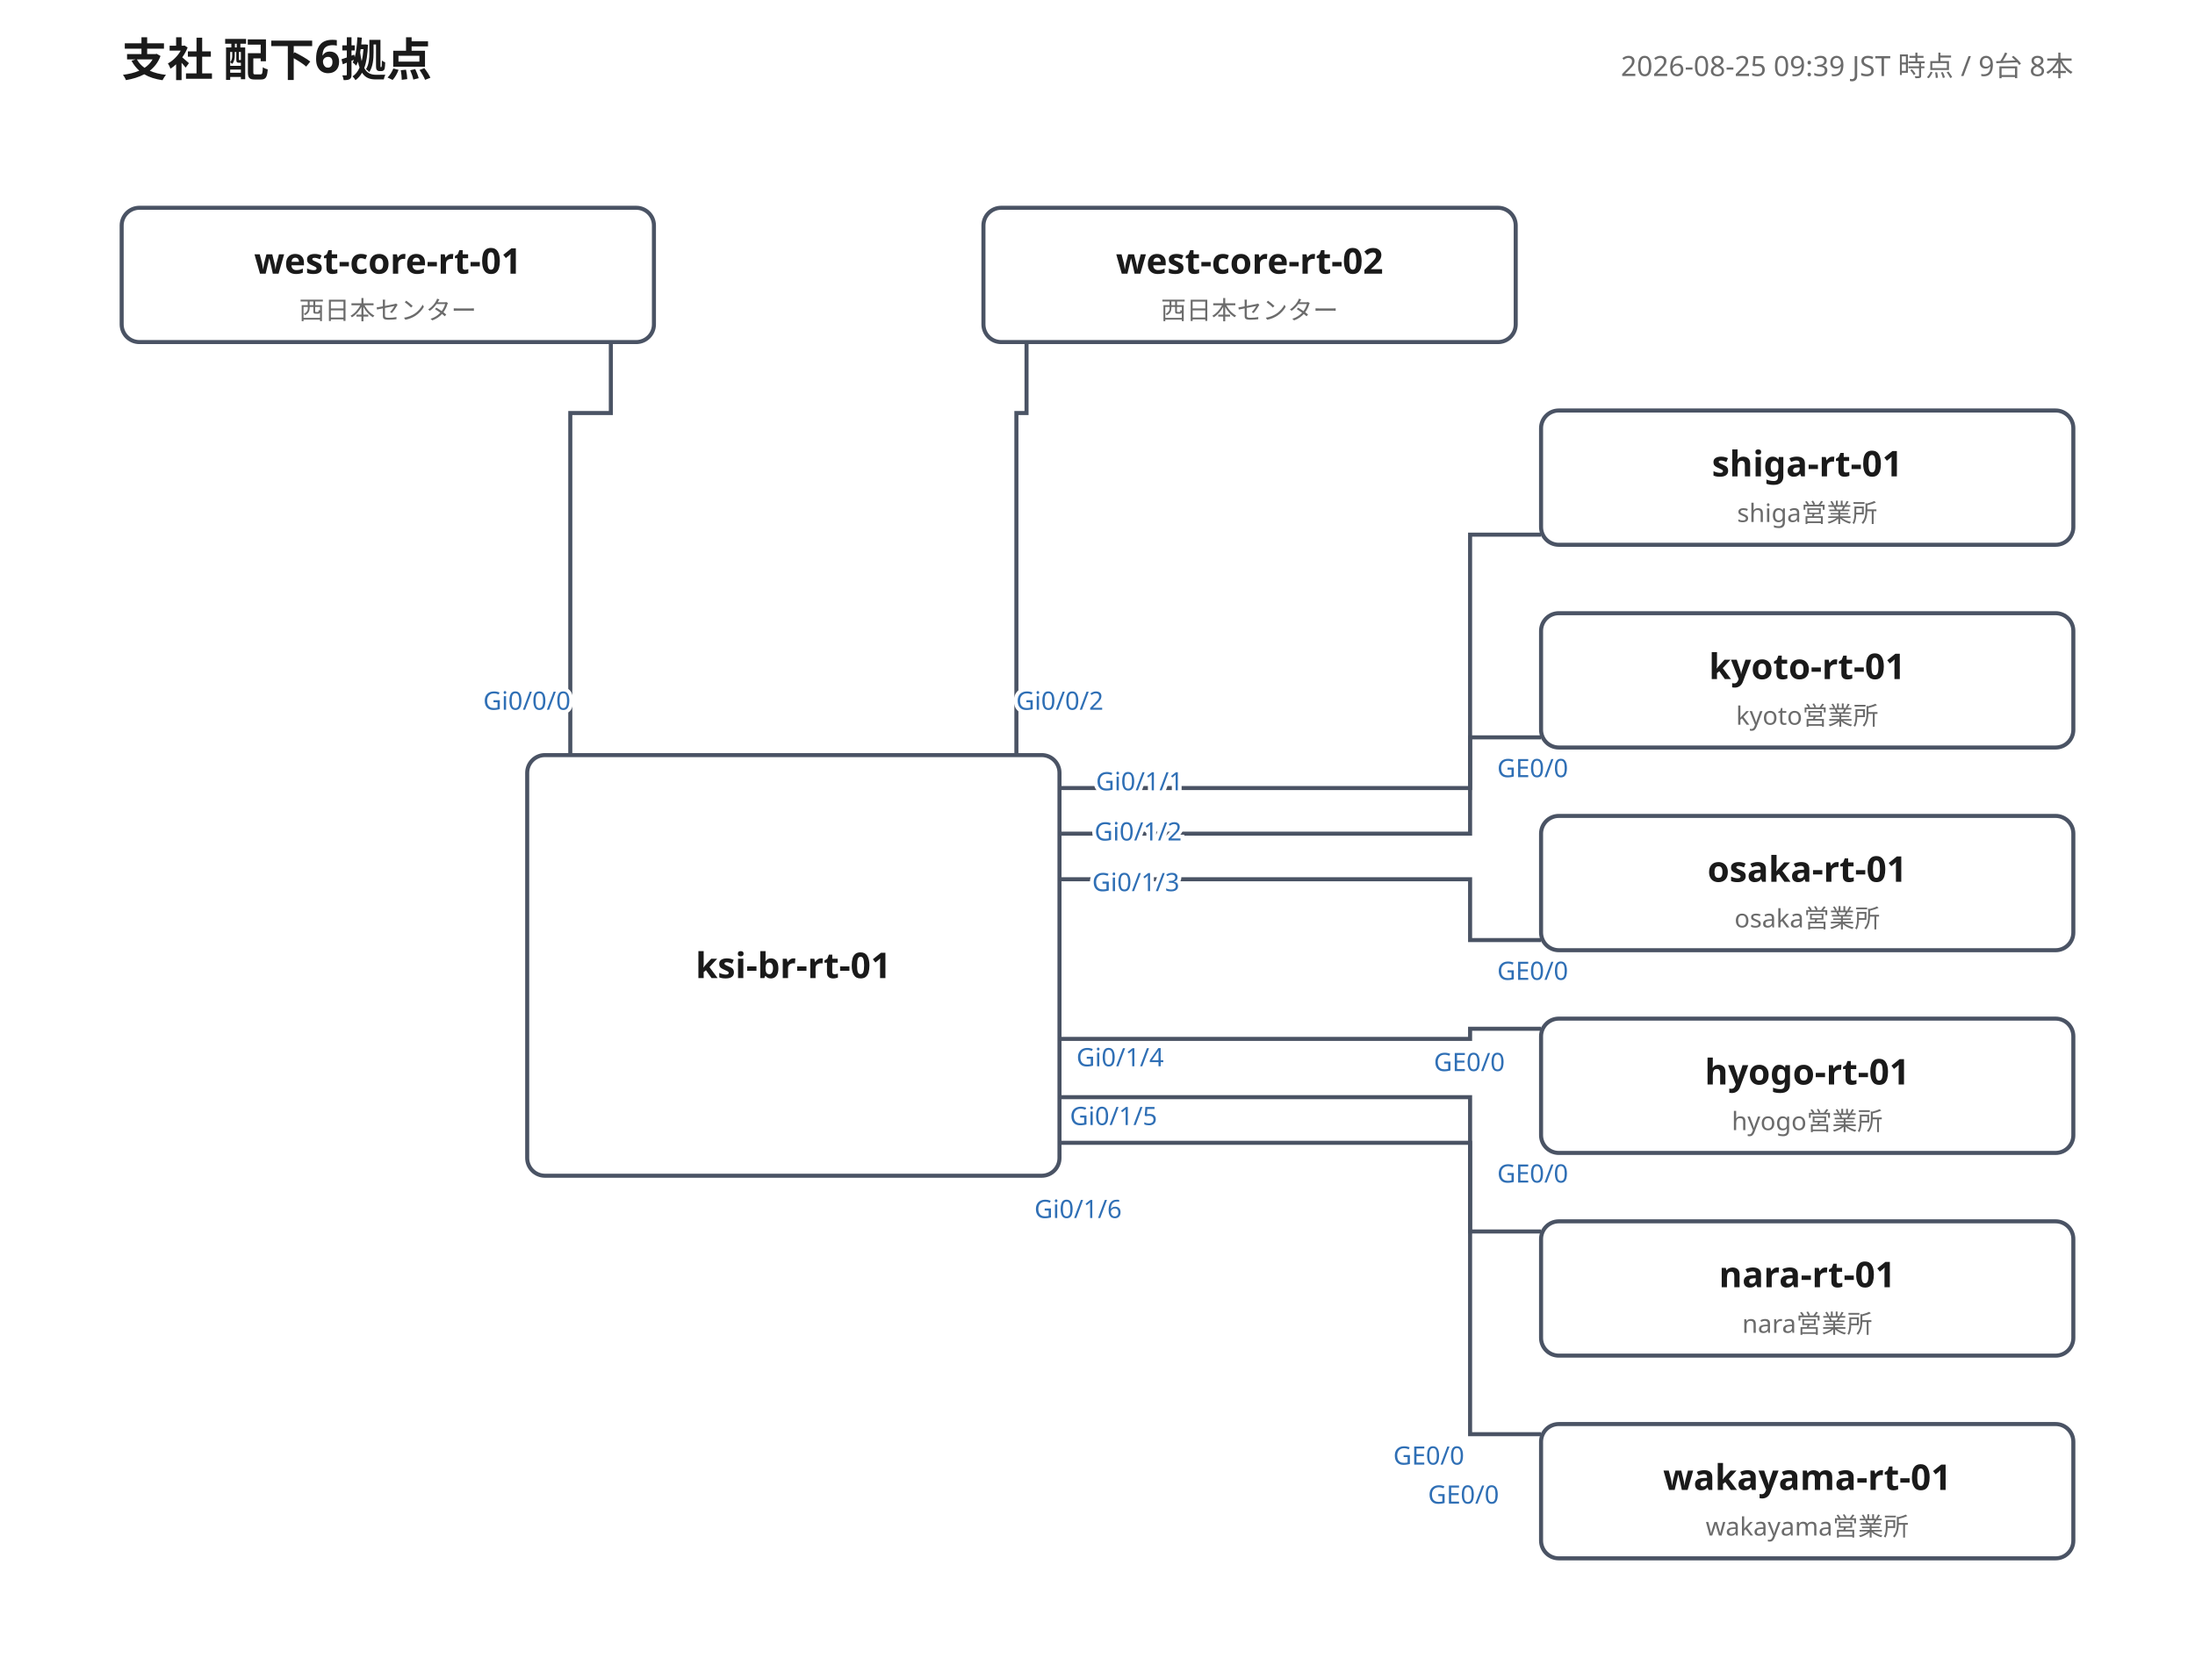
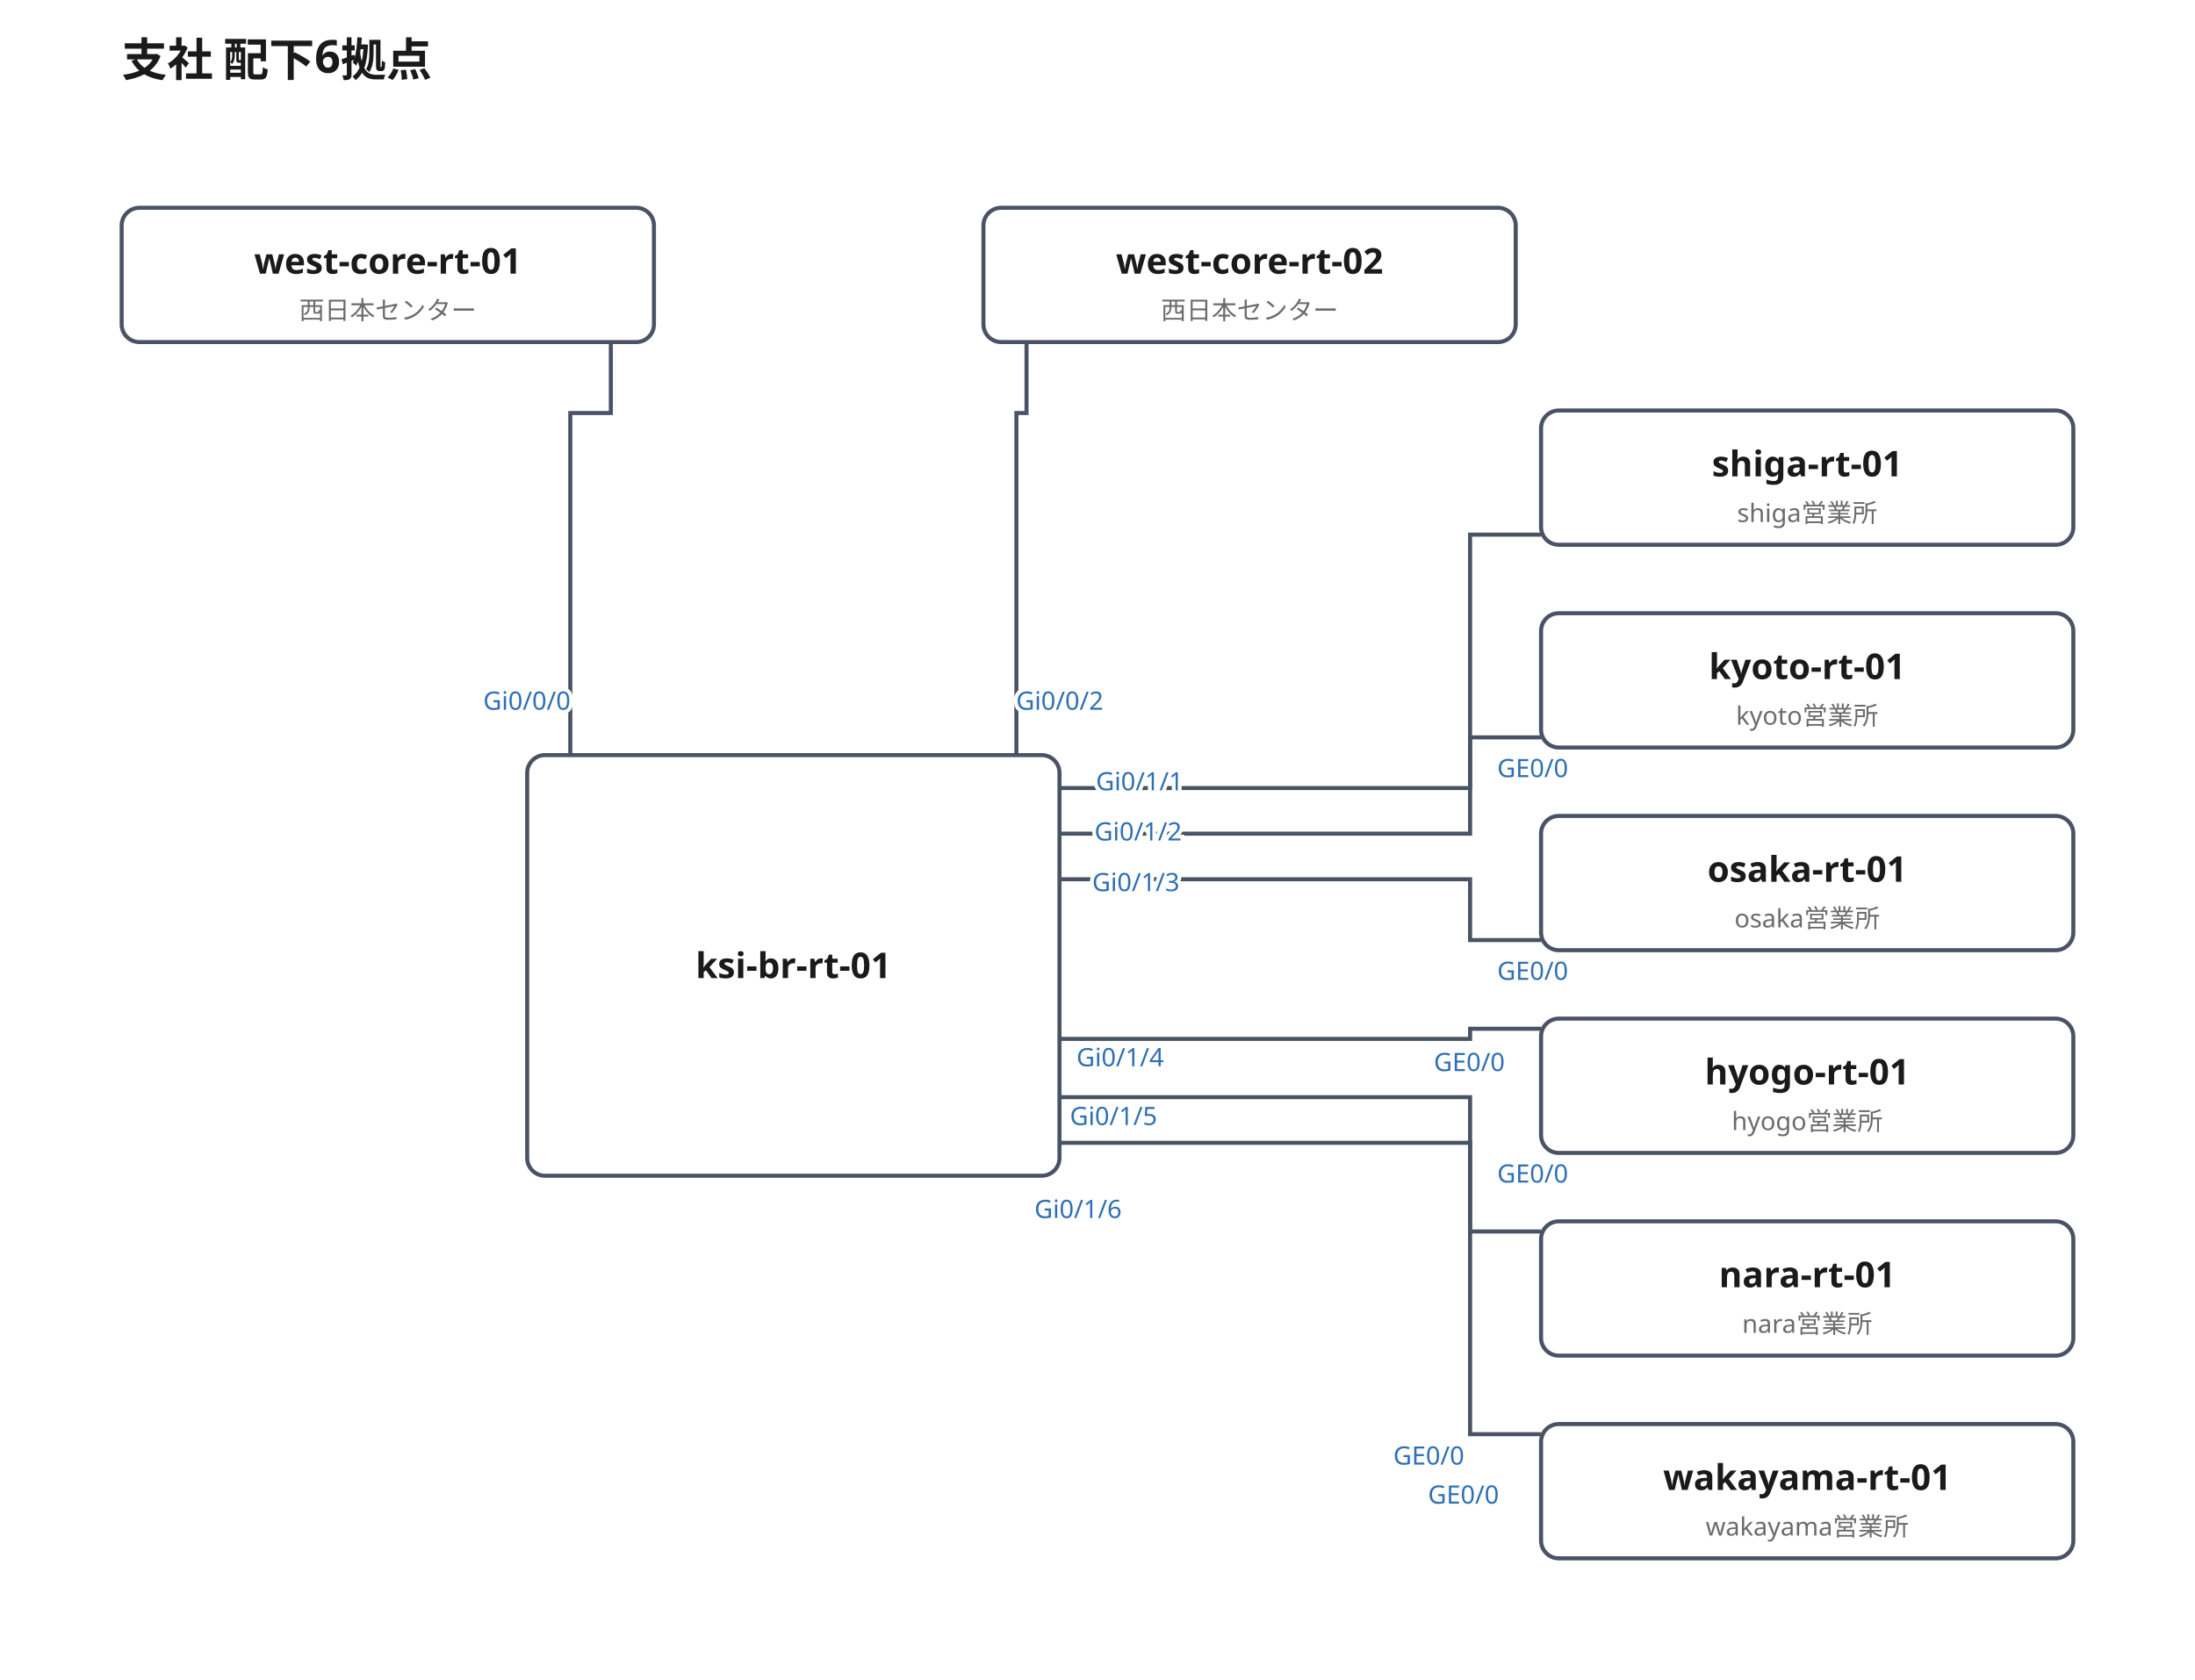
<svg xmlns="http://www.w3.org/2000/svg" width="866" height="663" viewBox="0 0 866 663" font-family="'Yu Gothic', 'Hiragino Kaku Gothic ProN', Meiryo, 'Noto Sans JP', sans-serif">
  <rect width="100%" height="100%" fill="#ffffff" />
  <text x="48" y="30" font-size="18" font-weight="700" fill="#1a1a1a">支社 配下6拠点</text>
-   <text x="818" y="30" font-size="11" fill="#6b6b6b" text-anchor="end">2026-08-25 09:39 JST 時点 / 9台 8本</text>
  <polyline points="225,298 225,163 241,163 241,135" fill="none" stroke="#4a5364" stroke-width="1.6" />
  <text class="port-label" x="225.1" y="280.1" font-size="10" fill="#2f6fb5" text-anchor="end" paint-order="stroke" stroke="#ffffff" stroke-width="3">Gi0/0/0</text>
  <text class="port-label" x="244.4" y="155.9" font-size="10" fill="#2f6fb5" text-anchor="start" paint-order="stroke" stroke="#ffffff" stroke-width="3" />
  <polyline points="401,298 401,163 405,163 405,135" fill="none" stroke="#4a5364" stroke-width="1.6" />
  <text class="port-label" x="400.9" y="280.1" font-size="10" fill="#2f6fb5" text-anchor="start" paint-order="stroke" stroke="#ffffff" stroke-width="3">Gi0/0/2</text>
  <text class="port-label" x="401.6" y="155.9" font-size="10" fill="#2f6fb5" text-anchor="end" paint-order="stroke" stroke="#ffffff" stroke-width="3" />
  <polyline points="418,311 580,311 580,211 608,211" fill="none" stroke="#4a5364" stroke-width="1.6" />
  <text class="port-label" x="432.4" y="311.9" font-size="10" fill="#2f6fb5" text-anchor="start" paint-order="stroke" stroke="#ffffff" stroke-width="3">Gi0/1/1</text>
  <text class="port-label" x="618.7" y="306.7" font-size="10" fill="#2f6fb5" text-anchor="end" paint-order="stroke" stroke="#ffffff" stroke-width="3">GE0/0</text>
  <polyline points="418,329 580,329 580,291 608,291" fill="none" stroke="#4a5364" stroke-width="1.6" />
  <text class="port-label" x="431.8" y="331.7" font-size="10" fill="#2f6fb5" text-anchor="start" paint-order="stroke" stroke="#ffffff" stroke-width="3">Gi0/1/2</text>
  <text class="port-label" x="618.7" y="386.7" font-size="10" fill="#2f6fb5" text-anchor="end" paint-order="stroke" stroke="#ffffff" stroke-width="3">GE0/0</text>
  <polyline points="418,347 580,347 580,371 608,371" fill="none" stroke="#4a5364" stroke-width="1.6" />
  <text class="port-label" x="430.9" y="351.7" font-size="10" fill="#2f6fb5" text-anchor="start" paint-order="stroke" stroke="#ffffff" stroke-width="3">Gi0/1/3</text>
  <text class="port-label" x="618.7" y="466.7" font-size="10" fill="#2f6fb5" text-anchor="end" paint-order="stroke" stroke="#ffffff" stroke-width="3">GE0/0</text>
  <polyline points="418,410 580,410 580,406 608,406" fill="none" stroke="#4a5364" stroke-width="1.6" />
  <text class="port-label" x="424.7" y="420.8" font-size="10" fill="#2f6fb5" text-anchor="start" paint-order="stroke" stroke="#ffffff" stroke-width="3">Gi0/1/4</text>
  <text class="port-label" x="593.7" y="422.7" font-size="10" fill="#2f6fb5" text-anchor="end" paint-order="stroke" stroke="#ffffff" stroke-width="3">GE0/0</text>
  <polyline points="418,433 580,433 580,486 608,486" fill="none" stroke="#4a5364" stroke-width="1.6" />
  <text class="port-label" x="422.1" y="444.0" font-size="10" fill="#2f6fb5" text-anchor="start" paint-order="stroke" stroke="#ffffff" stroke-width="3">Gi0/1/5</text>
  <text class="port-label" x="577.7" y="578.0" font-size="10" fill="#2f6fb5" text-anchor="end" paint-order="stroke" stroke="#ffffff" stroke-width="3">GE0/0</text>
  <polyline points="418,451 580,451 580,566 608,566" fill="none" stroke="#4a5364" stroke-width="1.6" />
  <text class="port-label" x="408.1" y="480.7" font-size="10" fill="#2f6fb5" text-anchor="start" paint-order="stroke" stroke="#ffffff" stroke-width="3">Gi0/1/6</text>
  <text class="port-label" x="591.4" y="593.4" font-size="10" fill="#2f6fb5" text-anchor="end" paint-order="stroke" stroke="#ffffff" stroke-width="3">GE0/0</text>
  <g>
    <rect x="208" y="298" width="210" height="166" rx="7" fill="#ffffff" stroke="#4a5364" stroke-width="1.6" />
    <text x="313" y="386" font-size="14" font-weight="700" fill="#1a1a1a" text-anchor="middle">ksi-br-rt-01</text>
  </g>
  <g>
    <rect x="48" y="82" width="210" height="53" rx="7" fill="#ffffff" stroke="#4a5364" stroke-width="1.6" />
    <text x="153" y="108" font-size="14" font-weight="700" fill="#1a1a1a" text-anchor="middle">west-core-rt-01</text>
    <text x="153" y="126" font-size="10" fill="#6b6b6b" text-anchor="middle">西日本センター</text>
  </g>
  <g>
    <rect x="388" y="82" width="210" height="53" rx="7" fill="#ffffff" stroke="#4a5364" stroke-width="1.6" />
    <text x="493" y="108" font-size="14" font-weight="700" fill="#1a1a1a" text-anchor="middle">west-core-rt-02</text>
    <text x="493" y="126" font-size="10" fill="#6b6b6b" text-anchor="middle">西日本センター</text>
  </g>
  <g>
    <rect x="608" y="162" width="210" height="53" rx="7" fill="#ffffff" stroke="#4a5364" stroke-width="1.6" />
    <text x="713" y="188" font-size="14" font-weight="700" fill="#1a1a1a" text-anchor="middle">shiga-rt-01</text>
    <text x="713" y="206" font-size="10" fill="#6b6b6b" text-anchor="middle">shiga営業所</text>
  </g>
  <g>
    <rect x="608" y="242" width="210" height="53" rx="7" fill="#ffffff" stroke="#4a5364" stroke-width="1.6" />
    <text x="713" y="268" font-size="14" font-weight="700" fill="#1a1a1a" text-anchor="middle">kyoto-rt-01</text>
    <text x="713" y="286" font-size="10" fill="#6b6b6b" text-anchor="middle">kyoto営業所</text>
  </g>
  <g>
    <rect x="608" y="322" width="210" height="53" rx="7" fill="#ffffff" stroke="#4a5364" stroke-width="1.6" />
    <text x="713" y="348" font-size="14" font-weight="700" fill="#1a1a1a" text-anchor="middle">osaka-rt-01</text>
    <text x="713" y="366" font-size="10" fill="#6b6b6b" text-anchor="middle">osaka営業所</text>
  </g>
  <g>
    <rect x="608" y="402" width="210" height="53" rx="7" fill="#ffffff" stroke="#4a5364" stroke-width="1.6" />
    <text x="713" y="428" font-size="14" font-weight="700" fill="#1a1a1a" text-anchor="middle">hyogo-rt-01</text>
    <text x="713" y="446" font-size="10" fill="#6b6b6b" text-anchor="middle">hyogo営業所</text>
  </g>
  <g>
    <rect x="608" y="482" width="210" height="53" rx="7" fill="#ffffff" stroke="#4a5364" stroke-width="1.6" />
    <text x="713" y="508" font-size="14" font-weight="700" fill="#1a1a1a" text-anchor="middle">nara-rt-01</text>
    <text x="713" y="526" font-size="10" fill="#6b6b6b" text-anchor="middle">nara営業所</text>
  </g>
  <g>
    <rect x="608" y="562" width="210" height="53" rx="7" fill="#ffffff" stroke="#4a5364" stroke-width="1.6" />
    <text x="713" y="588" font-size="14" font-weight="700" fill="#1a1a1a" text-anchor="middle">wakayama-rt-01</text>
    <text x="713" y="606" font-size="10" fill="#6b6b6b" text-anchor="middle">wakayama営業所</text>
  </g>
</svg>
